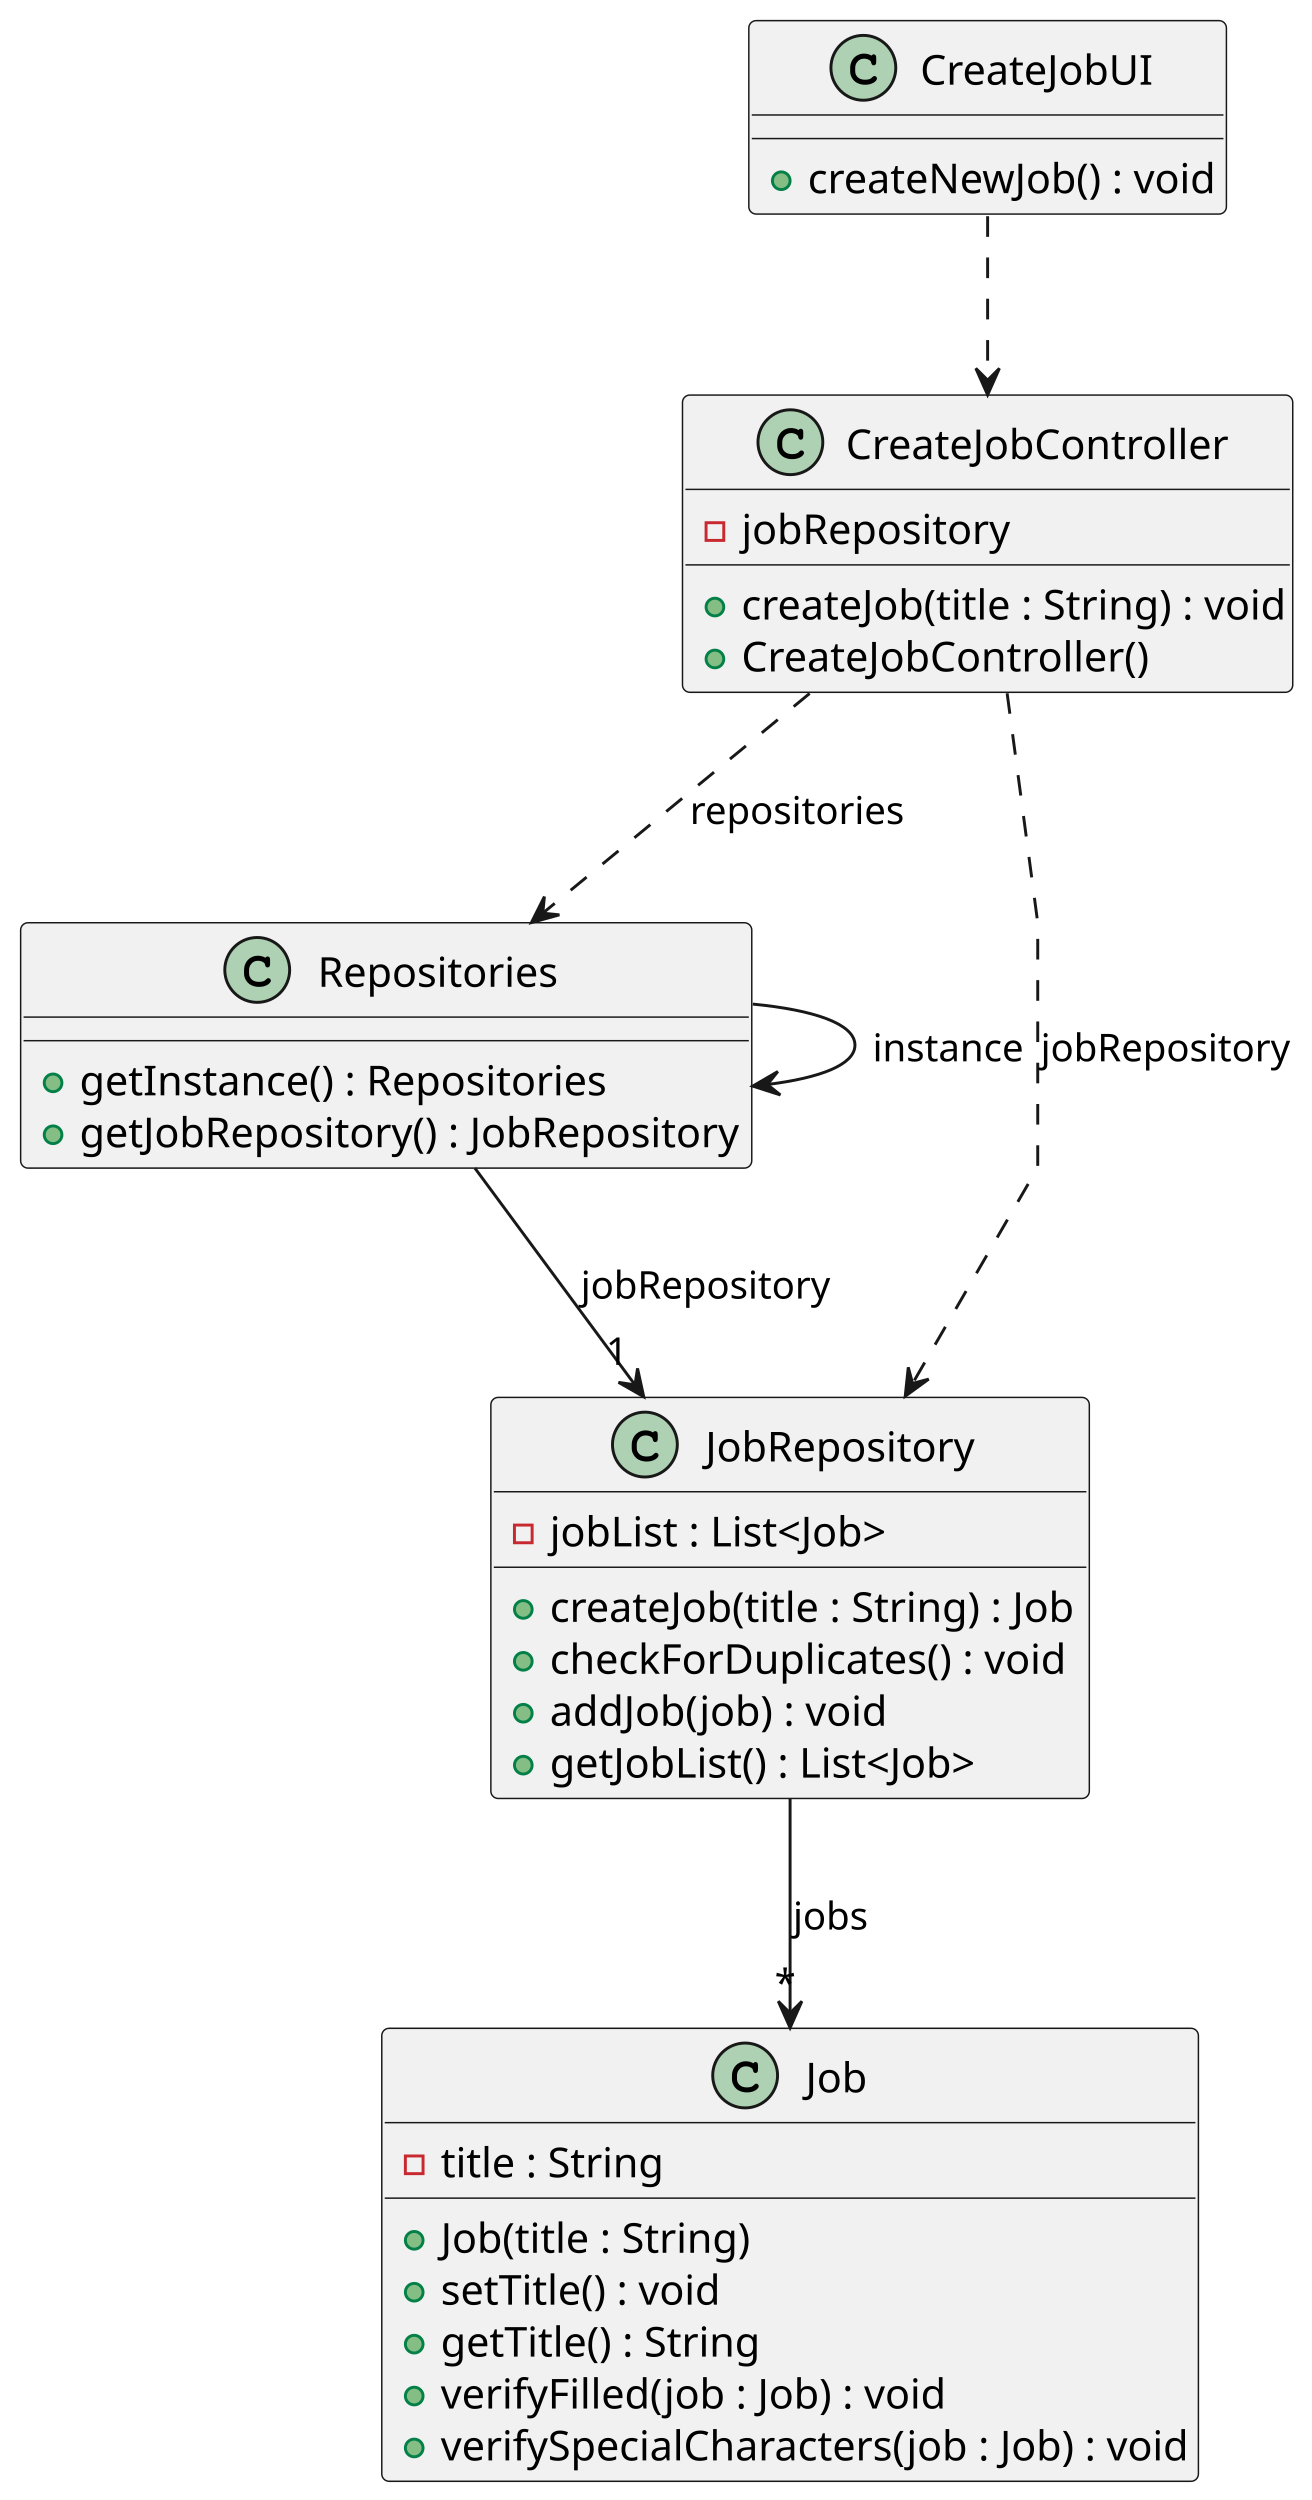
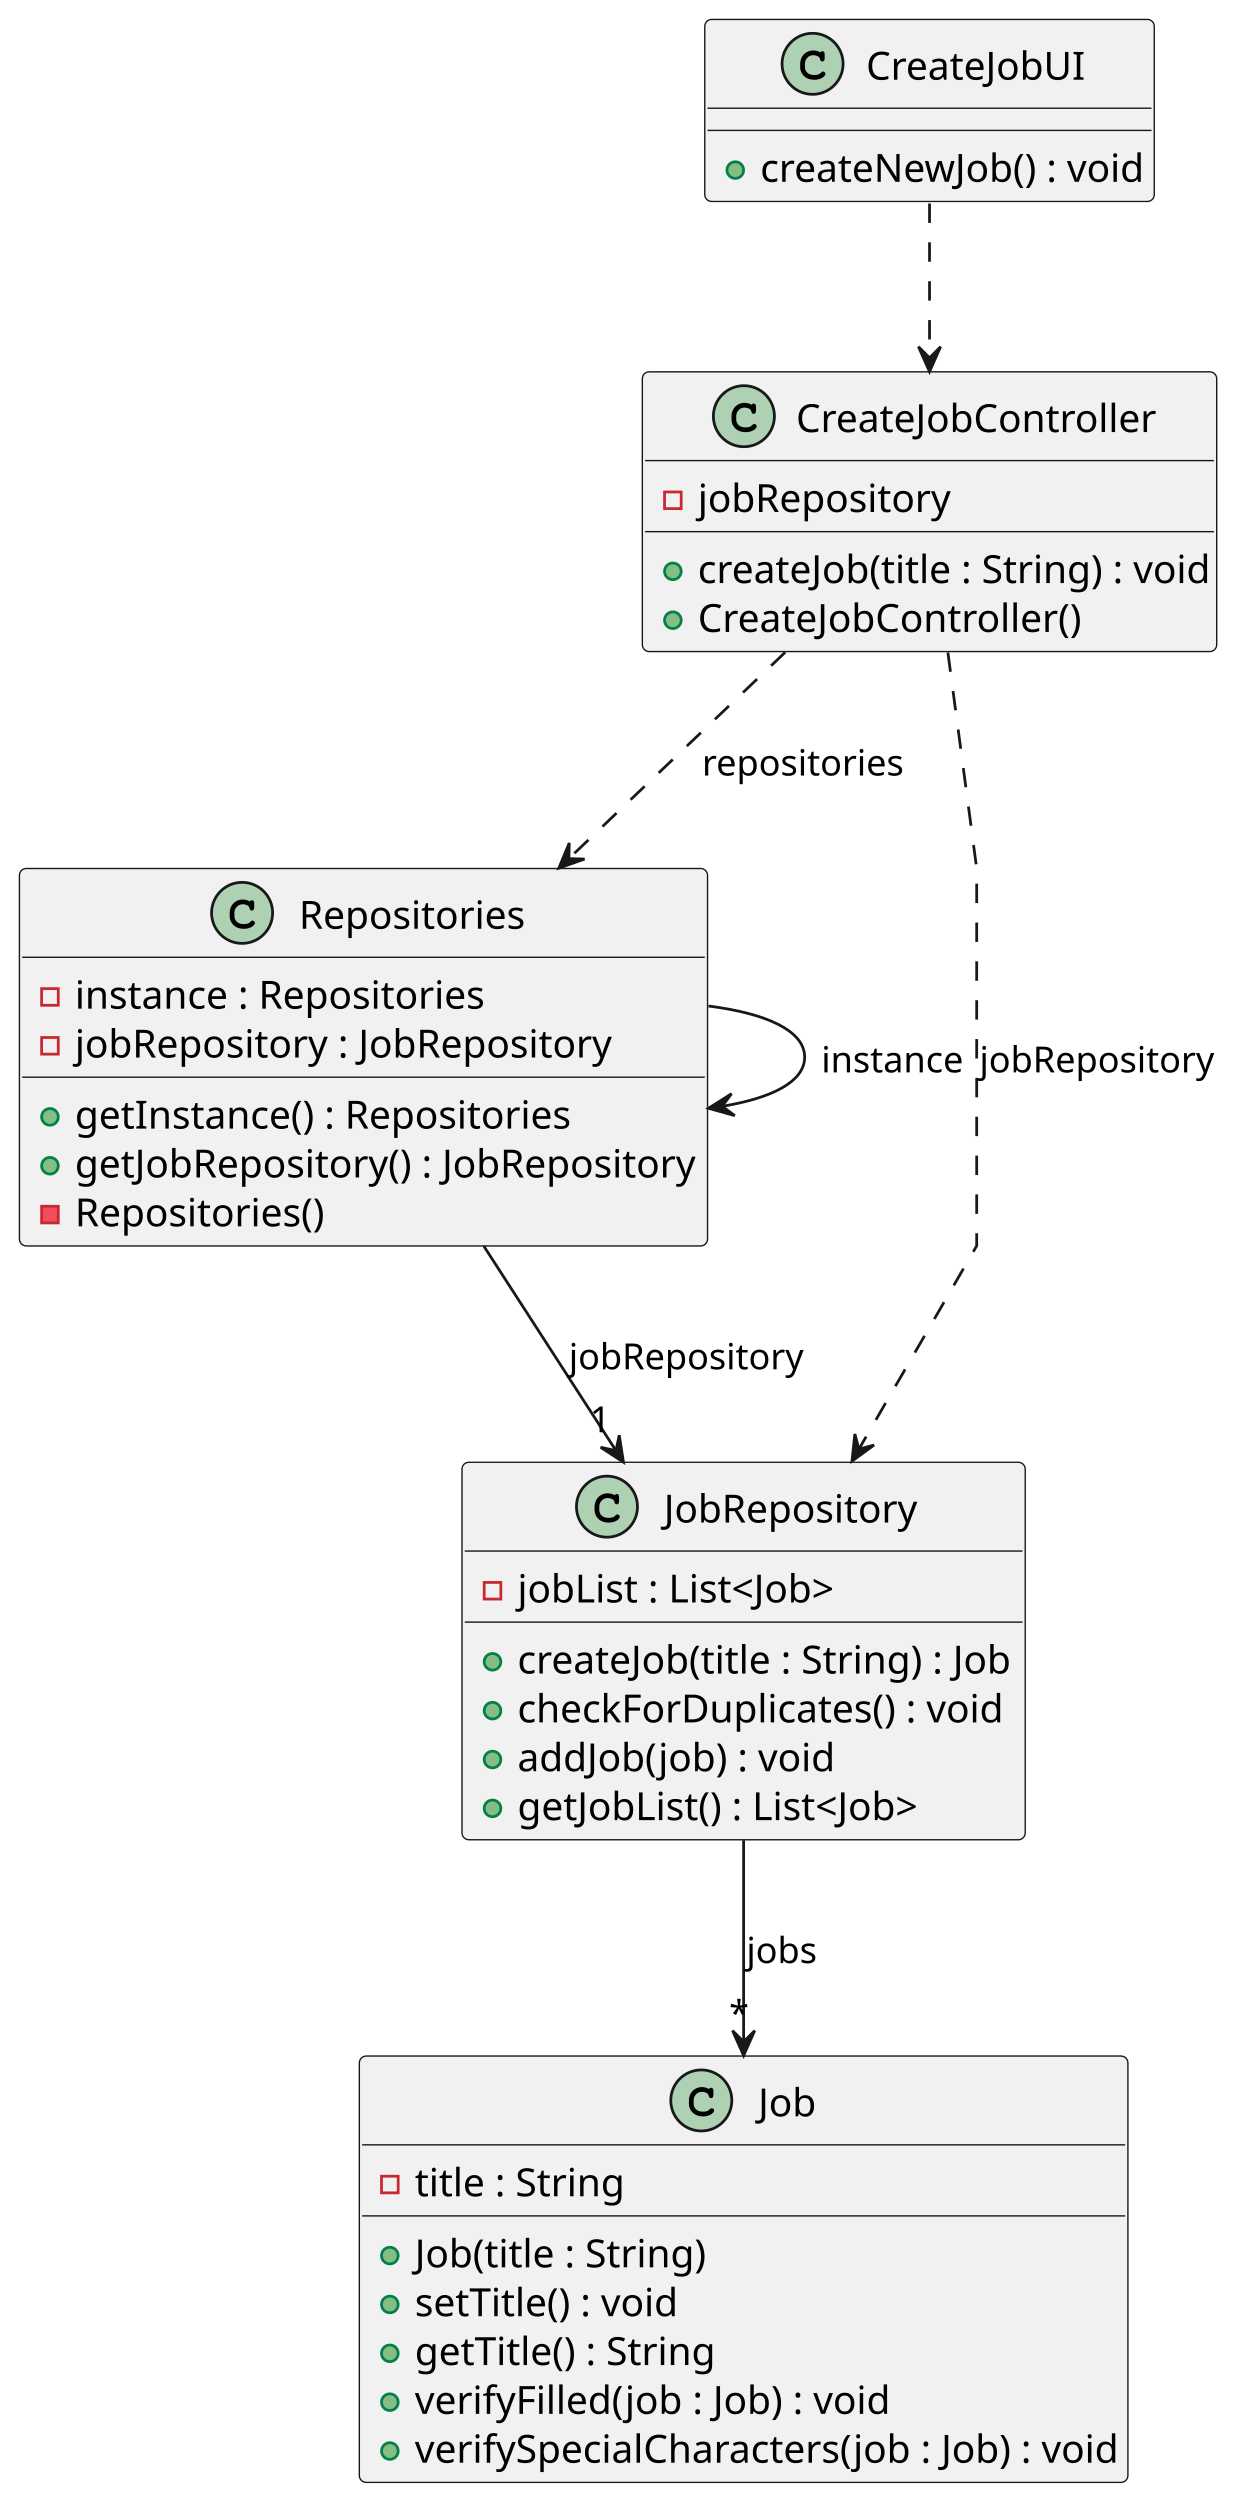
- <svg xmlns="http://www.w3.org/2000/svg" contentStyleType="text/css" height="848px" preserveAspectRatio="none" style="width:445px;height:848px;background:#FFFFFF;" version="1.1" viewBox="0 0 445 848" width="445px" zoomAndPan="magnify">
+ <svg xmlns="http://www.w3.org/2000/svg" contentStyleType="text/css" height="901px" preserveAspectRatio="none" style="width:445px;height:901px;background:#FFFFFF;" version="1.1" viewBox="0 0 445 901" width="445px" zoomAndPan="magnify">
  <defs />
  <g>
    <g id="elem_CreateJobUI">
      <rect codeLine="7" fill="#F1F1F1" height="65.609" id="CreateJobUI" rx="2.5" ry="2.5" style="stroke:#181818;stroke-width:0.5;" width="162" x="254" y="7" />
      <ellipse cx="292.85" cy="23" fill="#ADD1B2" rx="11" ry="11" style="stroke:#181818;stroke-width:1.0;" />
      <path d="M295.616,18.875 Q295.772,18.656 295.959,18.547 Q296.147,18.438 296.366,18.438 Q296.741,18.438 296.975,18.703 Q297.209,18.953 297.209,19.562 L297.209,21.016 Q297.209,21.625 296.975,21.891 Q296.741,22.156 296.366,22.156 Q296.022,22.156 295.819,21.953 Q295.616,21.766 295.506,21.25 Q295.459,20.891 295.272,20.703 Q294.944,20.328 294.334,20.109 Q293.725,19.891 293.1,19.891 Q292.334,19.891 291.694,20.219 Q291.069,20.547 290.569,21.297 Q290.084,22.047 290.084,23.078 L290.084,24.172 Q290.084,25.406 290.975,26.234 Q291.866,27.047 293.459,27.047 Q294.397,27.047 295.053,26.797 Q295.444,26.641 295.866,26.203 Q296.131,25.938 296.272,25.859 Q296.428,25.781 296.631,25.781 Q296.959,25.781 297.209,26.047 Q297.475,26.297 297.475,26.641 Q297.475,26.984 297.131,27.391 Q296.631,27.969 295.834,28.297 Q294.756,28.75 293.459,28.75 Q291.944,28.75 290.741,28.125 Q289.756,27.625 289.069,26.562 Q288.381,25.484 288.381,24.203 L288.381,23.047 Q288.381,21.719 288.991,20.578 Q289.616,19.422 290.709,18.812 Q291.803,18.188 293.038,18.188 Q293.772,18.188 294.413,18.359 Q295.069,18.516 295.616,18.875 Z " fill="#000000" />
      <text fill="#000000" font-family="sans-serif" font-size="14" lengthAdjust="spacing" textLength="77" x="312.15" y="28.729">CreateJobUI</text>
      <line style="stroke:#181818;stroke-width:0.5;" x1="255" x2="415" y1="39" y2="39" />
      <line style="stroke:#181818;stroke-width:0.5;" x1="255" x2="415" y1="47" y2="47" />
      <ellipse cx="265" cy="61.305" fill="#84BE84" rx="3" ry="3" style="stroke:#038048;stroke-width:1.0;" />
      <text fill="#000000" font-family="sans-serif" font-size="14" lengthAdjust="spacing" textLength="136" x="274" y="65.533">createNewJob() : void</text>
    </g>
    <g id="elem_CreateJobController">
      <rect codeLine="11" fill="#F1F1F1" height="100.828" id="CreateJobController" rx="2.5" ry="2.5" style="stroke:#181818;stroke-width:0.5;" width="207" x="231.5" y="134" />
      <ellipse cx="268.1" cy="150" fill="#ADD1B2" rx="11" ry="11" style="stroke:#181818;stroke-width:1.0;" />
      <path d="M270.866,145.875 Q271.022,145.656 271.209,145.547 Q271.397,145.438 271.616,145.438 Q271.991,145.438 272.225,145.703 Q272.459,145.953 272.459,146.562 L272.459,148.016 Q272.459,148.625 272.225,148.891 Q271.991,149.156 271.616,149.156 Q271.272,149.156 271.069,148.953 Q270.866,148.766 270.756,148.25 Q270.709,147.891 270.522,147.703 Q270.194,147.328 269.584,147.109 Q268.975,146.891 268.35,146.891 Q267.584,146.891 266.944,147.219 Q266.319,147.547 265.819,148.297 Q265.334,149.047 265.334,150.078 L265.334,151.172 Q265.334,152.406 266.225,153.234 Q267.116,154.047 268.709,154.047 Q269.647,154.047 270.303,153.797 Q270.694,153.641 271.116,153.203 Q271.381,152.938 271.522,152.859 Q271.678,152.781 271.881,152.781 Q272.209,152.781 272.459,153.047 Q272.725,153.297 272.725,153.641 Q272.725,153.984 272.381,154.391 Q271.881,154.969 271.084,155.297 Q270.006,155.75 268.709,155.75 Q267.194,155.75 265.991,155.125 Q265.006,154.625 264.319,153.562 Q263.631,152.484 263.631,151.203 L263.631,150.047 Q263.631,148.719 264.241,147.578 Q264.866,146.422 265.959,145.812 Q267.053,145.188 268.288,145.188 Q269.022,145.188 269.663,145.359 Q270.319,145.516 270.866,145.875 Z " fill="#000000" />
      <text fill="#000000" font-family="sans-serif" font-size="14" lengthAdjust="spacing" textLength="127" x="286.9" y="155.728">CreateJobController</text>
      <line style="stroke:#181818;stroke-width:0.5;" x1="232.5" x2="437.5" y1="166" y2="166" />
      <rect fill="none" height="6" style="stroke:#C82930;stroke-width:1.0;" width="6" x="239.5" y="177.305" />
      <text fill="#000000" font-family="sans-serif" font-size="14" lengthAdjust="spacing" textLength="87" x="251.5" y="184.533">jobRepository</text>
      <line style="stroke:#181818;stroke-width:0.5;" x1="232.5" x2="437.5" y1="191.609" y2="191.609" />
      <ellipse cx="242.5" cy="205.914" fill="#84BE84" rx="3" ry="3" style="stroke:#038048;stroke-width:1.0;" />
      <text fill="#000000" font-family="sans-serif" font-size="14" lengthAdjust="spacing" textLength="181" x="251.5" y="210.143">createJob(title : String) : void</text>
      <ellipse cx="242.5" cy="223.523" fill="#84BE84" rx="3" ry="3" style="stroke:#038048;stroke-width:1.0;" />
      <text fill="#000000" font-family="sans-serif" font-size="14" lengthAdjust="spacing" textLength="137" x="251.5" y="227.752">CreateJobController()</text>
    </g>
    <g id="elem_Repositories">
-       <rect codeLine="18" fill="#F1F1F1" height="83.219" id="Repositories" rx="2.5" ry="2.5" style="stroke:#181818;stroke-width:0.5;" width="248" x="7" y="313" />
+       <rect codeLine="18" fill="#F1F1F1" height="136.047" id="Repositories" rx="2.5" ry="2.5" style="stroke:#181818;stroke-width:0.5;" width="248" x="7" y="313" />
      <ellipse cx="87.25" cy="329" fill="#ADD1B2" rx="11" ry="11" style="stroke:#181818;stroke-width:1.0;" />
      <path d="M90.016,324.875 Q90.172,324.656 90.359,324.547 Q90.547,324.438 90.766,324.438 Q91.141,324.438 91.375,324.703 Q91.609,324.953 91.609,325.562 L91.609,327.016 Q91.609,327.625 91.375,327.891 Q91.141,328.156 90.766,328.156 Q90.422,328.156 90.219,327.953 Q90.016,327.766 89.906,327.25 Q89.859,326.891 89.672,326.703 Q89.344,326.328 88.734,326.109 Q88.125,325.891 87.5,325.891 Q86.734,325.891 86.094,326.219 Q85.469,326.547 84.969,327.297 Q84.484,328.047 84.484,329.078 L84.484,330.172 Q84.484,331.406 85.375,332.234 Q86.266,333.047 87.859,333.047 Q88.797,333.047 89.453,332.797 Q89.844,332.641 90.266,332.203 Q90.531,331.938 90.672,331.859 Q90.828,331.781 91.031,331.781 Q91.359,331.781 91.609,332.047 Q91.875,332.297 91.875,332.641 Q91.875,332.984 91.531,333.391 Q91.031,333.969 90.234,334.297 Q89.156,334.75 87.859,334.75 Q86.344,334.75 85.141,334.125 Q84.156,333.625 83.469,332.562 Q82.781,331.484 82.781,330.203 L82.781,329.047 Q82.781,327.719 83.391,326.578 Q84.016,325.422 85.109,324.812 Q86.203,324.188 87.438,324.188 Q88.172,324.188 88.812,324.359 Q89.469,324.516 90.016,324.875 Z " fill="#000000" />
      <text fill="#000000" font-family="sans-serif" font-size="14" lengthAdjust="spacing" textLength="79" x="107.75" y="334.728">Repositories</text>
      <line style="stroke:#181818;stroke-width:0.5;" x1="8" x2="254" y1="345" y2="345" />
-       <line style="stroke:#181818;stroke-width:0.5;" x1="8" x2="254" y1="353" y2="353" />
-       <ellipse cx="18" cy="367.305" fill="#84BE84" rx="3" ry="3" style="stroke:#038048;stroke-width:1.0;" />
-       <text fill="#000000" font-family="sans-serif" font-size="14" lengthAdjust="spacing" textLength="174" x="27" y="371.533">getInstance() : Repositories</text>
-       <ellipse cx="18" cy="384.914" fill="#84BE84" rx="3" ry="3" style="stroke:#038048;stroke-width:1.0;" />
-       <text fill="#000000" font-family="sans-serif" font-size="14" lengthAdjust="spacing" textLength="222" x="27" y="389.143">getJobRepository() : JobRepository</text>
+       <rect fill="none" height="6" style="stroke:#C82930;stroke-width:1.0;" width="6" x="15" y="356.305" />
+       <text fill="#000000" font-family="sans-serif" font-size="14" lengthAdjust="spacing" textLength="144" x="27" y="363.533">instance : Repositories</text>
+       <rect fill="none" height="6" style="stroke:#C82930;stroke-width:1.0;" width="6" x="15" y="373.914" />
+       <text fill="#000000" font-family="sans-serif" font-size="14" lengthAdjust="spacing" textLength="189" x="27" y="381.143">jobRepository : JobRepository</text>
+       <line style="stroke:#181818;stroke-width:0.5;" x1="8" x2="254" y1="388.219" y2="388.219" />
+       <ellipse cx="18" cy="402.523" fill="#84BE84" rx="3" ry="3" style="stroke:#038048;stroke-width:1.0;" />
+       <text fill="#000000" font-family="sans-serif" font-size="14" lengthAdjust="spacing" textLength="174" x="27" y="406.752">getInstance() : Repositories</text>
+       <ellipse cx="18" cy="420.133" fill="#84BE84" rx="3" ry="3" style="stroke:#038048;stroke-width:1.0;" />
+       <text fill="#000000" font-family="sans-serif" font-size="14" lengthAdjust="spacing" textLength="222" x="27" y="424.361">getJobRepository() : JobRepository</text>
+       <rect fill="#F24D5C" height="6" style="stroke:#C82930;stroke-width:1.0;" width="6" x="15" y="434.742" />
+       <text fill="#000000" font-family="sans-serif" font-size="14" lengthAdjust="spacing" textLength="89" x="27" y="441.971">Repositories()</text>
    </g>
    <g id="elem_JobRepository">
-       <rect codeLine="23" fill="#F1F1F1" height="136.047" id="JobRepository" rx="2.5" ry="2.5" style="stroke:#181818;stroke-width:0.5;" width="203" x="166.5" y="474" />
-       <ellipse cx="218.75" cy="490" fill="#ADD1B2" rx="11" ry="11" style="stroke:#181818;stroke-width:1.0;" />
-       <path d="M221.516,485.875 Q221.672,485.656 221.859,485.547 Q222.047,485.438 222.266,485.438 Q222.641,485.438 222.875,485.703 Q223.109,485.953 223.109,486.562 L223.109,488.016 Q223.109,488.625 222.875,488.891 Q222.641,489.156 222.266,489.156 Q221.922,489.156 221.719,488.953 Q221.516,488.766 221.406,488.25 Q221.359,487.891 221.172,487.703 Q220.844,487.328 220.234,487.109 Q219.625,486.891 219,486.891 Q218.234,486.891 217.594,487.219 Q216.969,487.547 216.469,488.297 Q215.984,489.047 215.984,490.078 L215.984,491.172 Q215.984,492.406 216.875,493.234 Q217.766,494.047 219.359,494.047 Q220.297,494.047 220.953,493.797 Q221.344,493.641 221.766,493.203 Q222.031,492.938 222.172,492.859 Q222.328,492.781 222.531,492.781 Q222.859,492.781 223.109,493.047 Q223.375,493.297 223.375,493.641 Q223.375,493.984 223.031,494.391 Q222.531,494.969 221.734,495.297 Q220.656,495.75 219.359,495.75 Q217.844,495.75 216.641,495.125 Q215.656,494.625 214.969,493.562 Q214.281,492.484 214.281,491.203 L214.281,490.047 Q214.281,488.719 214.891,487.578 Q215.516,486.422 216.609,485.812 Q217.703,485.188 218.938,485.188 Q219.672,485.188 220.312,485.359 Q220.969,485.516 221.516,485.875 Z " fill="#000000" />
-       <text fill="#000000" font-family="sans-serif" font-size="14" lengthAdjust="spacing" textLength="90" x="239.25" y="495.728">JobRepository</text>
-       <line style="stroke:#181818;stroke-width:0.5;" x1="167.5" x2="368.5" y1="506" y2="506" />
-       <rect fill="none" height="6" style="stroke:#C82930;stroke-width:1.0;" width="6" x="174.5" y="517.305" />
-       <text fill="#000000" font-family="sans-serif" font-size="14" lengthAdjust="spacing" textLength="113" x="186.5" y="524.533">jobList : List&lt;Job&gt;</text>
-       <line style="stroke:#181818;stroke-width:0.5;" x1="167.5" x2="368.5" y1="531.609" y2="531.609" />
-       <ellipse cx="177.5" cy="545.914" fill="#84BE84" rx="3" ry="3" style="stroke:#038048;stroke-width:1.0;" />
-       <text fill="#000000" font-family="sans-serif" font-size="14" lengthAdjust="spacing" textLength="177" x="186.5" y="550.143">createJob(title : String) : Job</text>
-       <ellipse cx="177.5" cy="563.523" fill="#84BE84" rx="3" ry="3" style="stroke:#038048;stroke-width:1.0;" />
-       <text fill="#000000" font-family="sans-serif" font-size="14" lengthAdjust="spacing" textLength="173" x="186.5" y="567.752">checkForDuplicates() : void</text>
-       <ellipse cx="177.5" cy="581.133" fill="#84BE84" rx="3" ry="3" style="stroke:#038048;stroke-width:1.0;" />
-       <text fill="#000000" font-family="sans-serif" font-size="14" lengthAdjust="spacing" textLength="113" x="186.5" y="585.361">addJob(job) : void</text>
-       <ellipse cx="177.5" cy="598.742" fill="#84BE84" rx="3" ry="3" style="stroke:#038048;stroke-width:1.0;" />
-       <text fill="#000000" font-family="sans-serif" font-size="14" lengthAdjust="spacing" textLength="146" x="186.5" y="602.971">getJobList() : List&lt;Job&gt;</text>
+       <rect codeLine="26" fill="#F1F1F1" height="136.047" id="JobRepository" rx="2.5" ry="2.5" style="stroke:#181818;stroke-width:0.5;" width="203" x="166.5" y="527" />
+       <ellipse cx="218.75" cy="543" fill="#ADD1B2" rx="11" ry="11" style="stroke:#181818;stroke-width:1.0;" />
+       <path d="M221.516,538.875 Q221.672,538.656 221.859,538.547 Q222.047,538.438 222.266,538.438 Q222.641,538.438 222.875,538.703 Q223.109,538.953 223.109,539.562 L223.109,541.016 Q223.109,541.625 222.875,541.891 Q222.641,542.156 222.266,542.156 Q221.922,542.156 221.719,541.953 Q221.516,541.766 221.406,541.25 Q221.359,540.891 221.172,540.703 Q220.844,540.328 220.234,540.109 Q219.625,539.891 219,539.891 Q218.234,539.891 217.594,540.219 Q216.969,540.547 216.469,541.297 Q215.984,542.047 215.984,543.078 L215.984,544.172 Q215.984,545.406 216.875,546.234 Q217.766,547.047 219.359,547.047 Q220.297,547.047 220.953,546.797 Q221.344,546.641 221.766,546.203 Q222.031,545.938 222.172,545.859 Q222.328,545.781 222.531,545.781 Q222.859,545.781 223.109,546.047 Q223.375,546.297 223.375,546.641 Q223.375,546.984 223.031,547.391 Q222.531,547.969 221.734,548.297 Q220.656,548.75 219.359,548.75 Q217.844,548.75 216.641,548.125 Q215.656,547.625 214.969,546.562 Q214.281,545.484 214.281,544.203 L214.281,543.047 Q214.281,541.719 214.891,540.578 Q215.516,539.422 216.609,538.812 Q217.703,538.188 218.938,538.188 Q219.672,538.188 220.312,538.359 Q220.969,538.516 221.516,538.875 Z " fill="#000000" />
+       <text fill="#000000" font-family="sans-serif" font-size="14" lengthAdjust="spacing" textLength="90" x="239.25" y="548.729">JobRepository</text>
+       <line style="stroke:#181818;stroke-width:0.5;" x1="167.5" x2="368.5" y1="559" y2="559" />
+       <rect fill="none" height="6" style="stroke:#C82930;stroke-width:1.0;" width="6" x="174.5" y="570.305" />
+       <text fill="#000000" font-family="sans-serif" font-size="14" lengthAdjust="spacing" textLength="113" x="186.5" y="577.533">jobList : List&lt;Job&gt;</text>
+       <line style="stroke:#181818;stroke-width:0.5;" x1="167.5" x2="368.5" y1="584.609" y2="584.609" />
+       <ellipse cx="177.5" cy="598.914" fill="#84BE84" rx="3" ry="3" style="stroke:#038048;stroke-width:1.0;" />
+       <text fill="#000000" font-family="sans-serif" font-size="14" lengthAdjust="spacing" textLength="177" x="186.5" y="603.143">createJob(title : String) : Job</text>
+       <ellipse cx="177.5" cy="616.523" fill="#84BE84" rx="3" ry="3" style="stroke:#038048;stroke-width:1.0;" />
+       <text fill="#000000" font-family="sans-serif" font-size="14" lengthAdjust="spacing" textLength="173" x="186.5" y="620.752">checkForDuplicates() : void</text>
+       <ellipse cx="177.5" cy="634.133" fill="#84BE84" rx="3" ry="3" style="stroke:#038048;stroke-width:1.0;" />
+       <text fill="#000000" font-family="sans-serif" font-size="14" lengthAdjust="spacing" textLength="113" x="186.5" y="638.361">addJob(job) : void</text>
+       <ellipse cx="177.5" cy="651.742" fill="#84BE84" rx="3" ry="3" style="stroke:#038048;stroke-width:1.0;" />
+       <text fill="#000000" font-family="sans-serif" font-size="14" lengthAdjust="spacing" textLength="146" x="186.5" y="655.971">getJobList() : List&lt;Job&gt;</text>
    </g>
    <g id="elem_Job">
-       <rect codeLine="31" fill="#F1F1F1" height="153.656" id="Job" rx="2.5" ry="2.5" style="stroke:#181818;stroke-width:0.5;" width="277" x="129.5" y="688" />
-       <ellipse cx="252.75" cy="704" fill="#ADD1B2" rx="11" ry="11" style="stroke:#181818;stroke-width:1.0;" />
-       <path d="M255.516,699.875 Q255.672,699.656 255.859,699.547 Q256.047,699.438 256.266,699.438 Q256.641,699.438 256.875,699.703 Q257.109,699.953 257.109,700.562 L257.109,702.016 Q257.109,702.625 256.875,702.891 Q256.641,703.156 256.266,703.156 Q255.922,703.156 255.719,702.953 Q255.516,702.766 255.406,702.25 Q255.359,701.891 255.172,701.703 Q254.844,701.328 254.234,701.109 Q253.625,700.891 253,700.891 Q252.234,700.891 251.594,701.219 Q250.969,701.547 250.469,702.297 Q249.984,703.047 249.984,704.078 L249.984,705.172 Q249.984,706.406 250.875,707.234 Q251.766,708.047 253.359,708.047 Q254.297,708.047 254.953,707.797 Q255.344,707.641 255.766,707.203 Q256.031,706.938 256.172,706.859 Q256.328,706.781 256.531,706.781 Q256.859,706.781 257.109,707.047 Q257.375,707.297 257.375,707.641 Q257.375,707.984 257.031,708.391 Q256.531,708.969 255.734,709.297 Q254.656,709.75 253.359,709.75 Q251.844,709.75 250.641,709.125 Q249.656,708.625 248.969,707.562 Q248.281,706.484 248.281,705.203 L248.281,704.047 Q248.281,702.719 248.891,701.578 Q249.516,700.422 250.609,699.812 Q251.703,699.188 252.938,699.188 Q253.672,699.188 254.312,699.359 Q254.969,699.516 255.516,699.875 Z " fill="#000000" />
-       <text fill="#000000" font-family="sans-serif" font-size="14" lengthAdjust="spacing" textLength="22" x="273.25" y="709.729">Job</text>
-       <line style="stroke:#181818;stroke-width:0.5;" x1="130.5" x2="405.5" y1="720" y2="720" />
-       <rect fill="none" height="6" style="stroke:#C82930;stroke-width:1.0;" width="6" x="137.5" y="731.305" />
-       <text fill="#000000" font-family="sans-serif" font-size="14" lengthAdjust="spacing" textLength="71" x="149.5" y="738.533">title : String</text>
-       <line style="stroke:#181818;stroke-width:0.5;" x1="130.5" x2="405.5" y1="745.609" y2="745.609" />
-       <ellipse cx="140.5" cy="759.914" fill="#84BE84" rx="3" ry="3" style="stroke:#038048;stroke-width:1.0;" />
-       <text fill="#000000" font-family="sans-serif" font-size="14" lengthAdjust="spacing" textLength="103" x="149.5" y="764.143">Job(title : String)</text>
-       <ellipse cx="140.5" cy="777.523" fill="#84BE84" rx="3" ry="3" style="stroke:#038048;stroke-width:1.0;" />
-       <text fill="#000000" font-family="sans-serif" font-size="14" lengthAdjust="spacing" textLength="94" x="149.5" y="781.752">setTitle() : void</text>
-       <ellipse cx="140.5" cy="795.133" fill="#84BE84" rx="3" ry="3" style="stroke:#038048;stroke-width:1.0;" />
-       <text fill="#000000" font-family="sans-serif" font-size="14" lengthAdjust="spacing" textLength="106" x="149.5" y="799.361">getTitle() : String</text>
-       <ellipse cx="140.5" cy="812.742" fill="#84BE84" rx="3" ry="3" style="stroke:#038048;stroke-width:1.0;" />
-       <text fill="#000000" font-family="sans-serif" font-size="14" lengthAdjust="spacing" textLength="169" x="149.5" y="816.971">verifyFilled(job : Job) : void</text>
-       <ellipse cx="140.5" cy="830.352" fill="#84BE84" rx="3" ry="3" style="stroke:#038048;stroke-width:1.0;" />
-       <text fill="#000000" font-family="sans-serif" font-size="14" lengthAdjust="spacing" textLength="251" x="149.5" y="834.58">verifySpecialCharacters(job : Job) : void</text>
+       <rect codeLine="34" fill="#F1F1F1" height="153.656" id="Job" rx="2.5" ry="2.5" style="stroke:#181818;stroke-width:0.5;" width="277" x="129.5" y="741" />
+       <ellipse cx="252.75" cy="757" fill="#ADD1B2" rx="11" ry="11" style="stroke:#181818;stroke-width:1.0;" />
+       <path d="M255.516,752.875 Q255.672,752.656 255.859,752.547 Q256.047,752.438 256.266,752.438 Q256.641,752.438 256.875,752.703 Q257.109,752.953 257.109,753.562 L257.109,755.016 Q257.109,755.625 256.875,755.891 Q256.641,756.156 256.266,756.156 Q255.922,756.156 255.719,755.953 Q255.516,755.766 255.406,755.25 Q255.359,754.891 255.172,754.703 Q254.844,754.328 254.234,754.109 Q253.625,753.891 253,753.891 Q252.234,753.891 251.594,754.219 Q250.969,754.547 250.469,755.297 Q249.984,756.047 249.984,757.078 L249.984,758.172 Q249.984,759.406 250.875,760.234 Q251.766,761.047 253.359,761.047 Q254.297,761.047 254.953,760.797 Q255.344,760.641 255.766,760.203 Q256.031,759.938 256.172,759.859 Q256.328,759.781 256.531,759.781 Q256.859,759.781 257.109,760.047 Q257.375,760.297 257.375,760.641 Q257.375,760.984 257.031,761.391 Q256.531,761.969 255.734,762.297 Q254.656,762.75 253.359,762.75 Q251.844,762.75 250.641,762.125 Q249.656,761.625 248.969,760.562 Q248.281,759.484 248.281,758.203 L248.281,757.047 Q248.281,755.719 248.891,754.578 Q249.516,753.422 250.609,752.812 Q251.703,752.188 252.938,752.188 Q253.672,752.188 254.312,752.359 Q254.969,752.516 255.516,752.875 Z " fill="#000000" />
+       <text fill="#000000" font-family="sans-serif" font-size="14" lengthAdjust="spacing" textLength="22" x="273.25" y="762.729">Job</text>
+       <line style="stroke:#181818;stroke-width:0.5;" x1="130.5" x2="405.5" y1="773" y2="773" />
+       <rect fill="none" height="6" style="stroke:#C82930;stroke-width:1.0;" width="6" x="137.5" y="784.305" />
+       <text fill="#000000" font-family="sans-serif" font-size="14" lengthAdjust="spacing" textLength="71" x="149.5" y="791.533">title : String</text>
+       <line style="stroke:#181818;stroke-width:0.5;" x1="130.5" x2="405.5" y1="798.609" y2="798.609" />
+       <ellipse cx="140.5" cy="812.914" fill="#84BE84" rx="3" ry="3" style="stroke:#038048;stroke-width:1.0;" />
+       <text fill="#000000" font-family="sans-serif" font-size="14" lengthAdjust="spacing" textLength="103" x="149.5" y="817.143">Job(title : String)</text>
+       <ellipse cx="140.5" cy="830.523" fill="#84BE84" rx="3" ry="3" style="stroke:#038048;stroke-width:1.0;" />
+       <text fill="#000000" font-family="sans-serif" font-size="14" lengthAdjust="spacing" textLength="94" x="149.5" y="834.752">setTitle() : void</text>
+       <ellipse cx="140.5" cy="848.133" fill="#84BE84" rx="3" ry="3" style="stroke:#038048;stroke-width:1.0;" />
+       <text fill="#000000" font-family="sans-serif" font-size="14" lengthAdjust="spacing" textLength="106" x="149.5" y="852.361">getTitle() : String</text>
+       <ellipse cx="140.5" cy="865.742" fill="#84BE84" rx="3" ry="3" style="stroke:#038048;stroke-width:1.0;" />
+       <text fill="#000000" font-family="sans-serif" font-size="14" lengthAdjust="spacing" textLength="169" x="149.5" y="869.971">verifyFilled(job : Job) : void</text>
+       <ellipse cx="140.5" cy="883.352" fill="#84BE84" rx="3" ry="3" style="stroke:#038048;stroke-width:1.0;" />
+       <text fill="#000000" font-family="sans-serif" font-size="14" lengthAdjust="spacing" textLength="251" x="149.5" y="887.58">verifySpecialCharacters(job : Job) : void</text>
    </g>
    <g id="link_CreateJobUI_CreateJobController">
-       <path codeLine="40" d="M335,73.34 C335,89.7 335,110.01 335,128.72 " fill="none" id="CreateJobUI-to-CreateJobController" style="stroke:#181818;stroke-width:1.0;stroke-dasharray:7.0,7.0;" />
+       <path codeLine="43" d="M335,73.34 C335,89.7 335,110.01 335,128.72 " fill="none" id="CreateJobUI-to-CreateJobController" style="stroke:#181818;stroke-width:1.0;stroke-dasharray:7.0,7.0;" />
      <polygon fill="#181818" points="335,133.95,339,124.95,335,128.95,331,124.95,335,133.95" style="stroke:#181818;stroke-width:1.0;" />
    </g>
    <g id="link_Repositories_JobRepository">
-       <path codeLine="41" d="M161.07,396.21 C176.92,417.68 196.85,444.66 215.19,469.49 " fill="none" id="Repositories-to-JobRepository" style="stroke:#181818;stroke-width:1.0;" />
-       <polygon fill="#181818" points="218.35,473.78,216.249,464.158,215.391,469.749,209.8,468.892,218.35,473.78" style="stroke:#181818;stroke-width:1.0;" />
-       <text fill="#000000" font-family="sans-serif" font-size="13" lengthAdjust="spacing" textLength="79" x="197" y="440.495">jobRepository</text>
-       <text fill="#000000" font-family="sans-serif" font-size="13" lengthAdjust="spacing" textLength="7" x="205.537" y="462.955">1</text>
+       <path codeLine="44" d="M174.35,449.08 C189.48,472.49 206.51,498.84 221.85,522.59 " fill="none" id="Repositories-to-JobRepository" style="stroke:#181818;stroke-width:1.0;" />
+       <polygon fill="#181818" points="224.7,526.99,223.174,517.26,221.986,522.791,216.456,521.602,224.7,526.99" style="stroke:#181818;stroke-width:1.0;" />
+       <text fill="#000000" font-family="sans-serif" font-size="13" lengthAdjust="spacing" textLength="79" x="205" y="493.495">jobRepository</text>
+       <text fill="#000000" font-family="sans-serif" font-size="13" lengthAdjust="spacing" textLength="7" x="212.581" y="516.188">1</text>
    </g>
    <g id="link_Repositories_Repositories">
-       <path codeLine="42" d="M255.33,340.59 C275.86,342.56 290,347.2 290,354.5 C290,361.18 278.19,365.62 260.47,367.84 " fill="none" id="Repositories-to-Repositories" style="stroke:#181818;stroke-width:1.0;" />
-       <polygon fill="#181818" points="255.33,368.41,264.711,371.409,260.3,367.867,263.843,363.457,255.33,368.41" style="stroke:#181818;stroke-width:1.0;" />
-       <text fill="#000000" font-family="sans-serif" font-size="13" lengthAdjust="spacing" textLength="49" x="296" y="359.995">instance</text>
+       <path codeLine="45" d="M255.33,362.57 C275.86,365.18 290,371.32 290,381 C290,389.85 278.19,395.74 260.47,398.68 " fill="none" id="Repositories-to-Repositories" style="stroke:#181818;stroke-width:1.0;" />
+       <polygon fill="#181818" points="255.33,399.43,264.817,402.075,260.277,398.701,263.651,394.16,255.33,399.43" style="stroke:#181818;stroke-width:1.0;" />
+       <text fill="#000000" font-family="sans-serif" font-size="13" lengthAdjust="spacing" textLength="49" x="296" y="386.495">instance</text>
    </g>
    <g id="link_JobRepository_Job">
-       <path codeLine="43" d="M268,610.21 C268,633.09 268,658.91 268,682.77 " fill="none" id="JobRepository-to-Job" style="stroke:#181818;stroke-width:1.0;" />
-       <polygon fill="#181818" points="268,687.83,272,678.83,268,682.83,264,678.83,268,687.83" style="stroke:#181818;stroke-width:1.0;" />
-       <text fill="#000000" font-family="sans-serif" font-size="13" lengthAdjust="spacing" textLength="24" x="269" y="654.495">jobs</text>
-       <text fill="#000000" font-family="sans-serif" font-size="13" lengthAdjust="spacing" textLength="5" x="262.762" y="677.24">*</text>
+       <path codeLine="46" d="M268,663.21 C268,686.09 268,711.91 268,735.77 " fill="none" id="JobRepository-to-Job" style="stroke:#181818;stroke-width:1.0;" />
+       <polygon fill="#181818" points="268,740.83,272,731.83,268,735.83,264,731.83,268,740.83" style="stroke:#181818;stroke-width:1.0;" />
+       <text fill="#000000" font-family="sans-serif" font-size="13" lengthAdjust="spacing" textLength="24" x="269" y="707.495">jobs</text>
+       <text fill="#000000" font-family="sans-serif" font-size="13" lengthAdjust="spacing" textLength="5" x="262.762" y="730.24">*</text>
    </g>
    <g id="link_CreateJobController_Repositories">
-       <path codeLine="44" d="M274.62,235.22 C245.95,258.83 211.99,286.8 184.29,309.61 " fill="none" id="CreateJobController-to-Repositories" style="stroke:#181818;stroke-width:1.0;stroke-dasharray:7.0,7.0;" />
-       <polygon fill="#181818" points="180.25,312.94,189.742,310.314,184.112,309.764,184.661,304.134,180.25,312.94" style="stroke:#181818;stroke-width:1.0;" />
-       <text fill="#000000" font-family="sans-serif" font-size="13" lengthAdjust="spacing" textLength="67" x="234" y="279.495">repositories</text>
+       <path codeLine="47" d="M282.99,235.08 C259.37,257.61 230.98,284.67 205.17,309.28 " fill="none" id="CreateJobController-to-Repositories" style="stroke:#181818;stroke-width:1.0;stroke-dasharray:7.0,7.0;" />
+       <polygon fill="#181818" points="201.39,312.89,210.672,309.597,205.017,309.449,205.166,303.794,201.39,312.89" style="stroke:#181818;stroke-width:1.0;" />
+       <text fill="#000000" font-family="sans-serif" font-size="13" lengthAdjust="spacing" textLength="67" x="253" y="279.495">repositories</text>
    </g>
    <g id="link_CreateJobController_JobRepository">
-       <path codeLine="45" d="M341.62,235.16 C346.39,270.96 352,313 352,313 C352,313 352,396 352,396 C352,396 330.75,432.68 309.62,469.15 " fill="none" id="CreateJobController-to-JobRepository" style="stroke:#181818;stroke-width:1.0;stroke-dasharray:7.0,7.0;" />
-       <polygon fill="#181818" points="307.05,473.59,315.015,467.797,309.551,469.26,308.087,463.796,307.05,473.59" style="stroke:#181818;stroke-width:1.0;" />
-       <text fill="#000000" font-family="sans-serif" font-size="13" lengthAdjust="spacing" textLength="79" x="353" y="359.995">jobRepository</text>
+       <path codeLine="48" d="M341.62,235.16 C346.39,270.96 352,313 352,313 C352,313 352,449 352,449 C352,449 330.75,485.68 309.62,522.15 " fill="none" id="CreateJobController-to-JobRepository" style="stroke:#181818;stroke-width:1.0;stroke-dasharray:7.0,7.0;" />
+       <polygon fill="#181818" points="307.05,526.59,315.015,520.797,309.551,522.26,308.087,516.796,307.05,526.59" style="stroke:#181818;stroke-width:1.0;" />
+       <text fill="#000000" font-family="sans-serif" font-size="13" lengthAdjust="spacing" textLength="79" x="353" y="386.495">jobRepository</text>
    </g>
  </g>
</svg>
